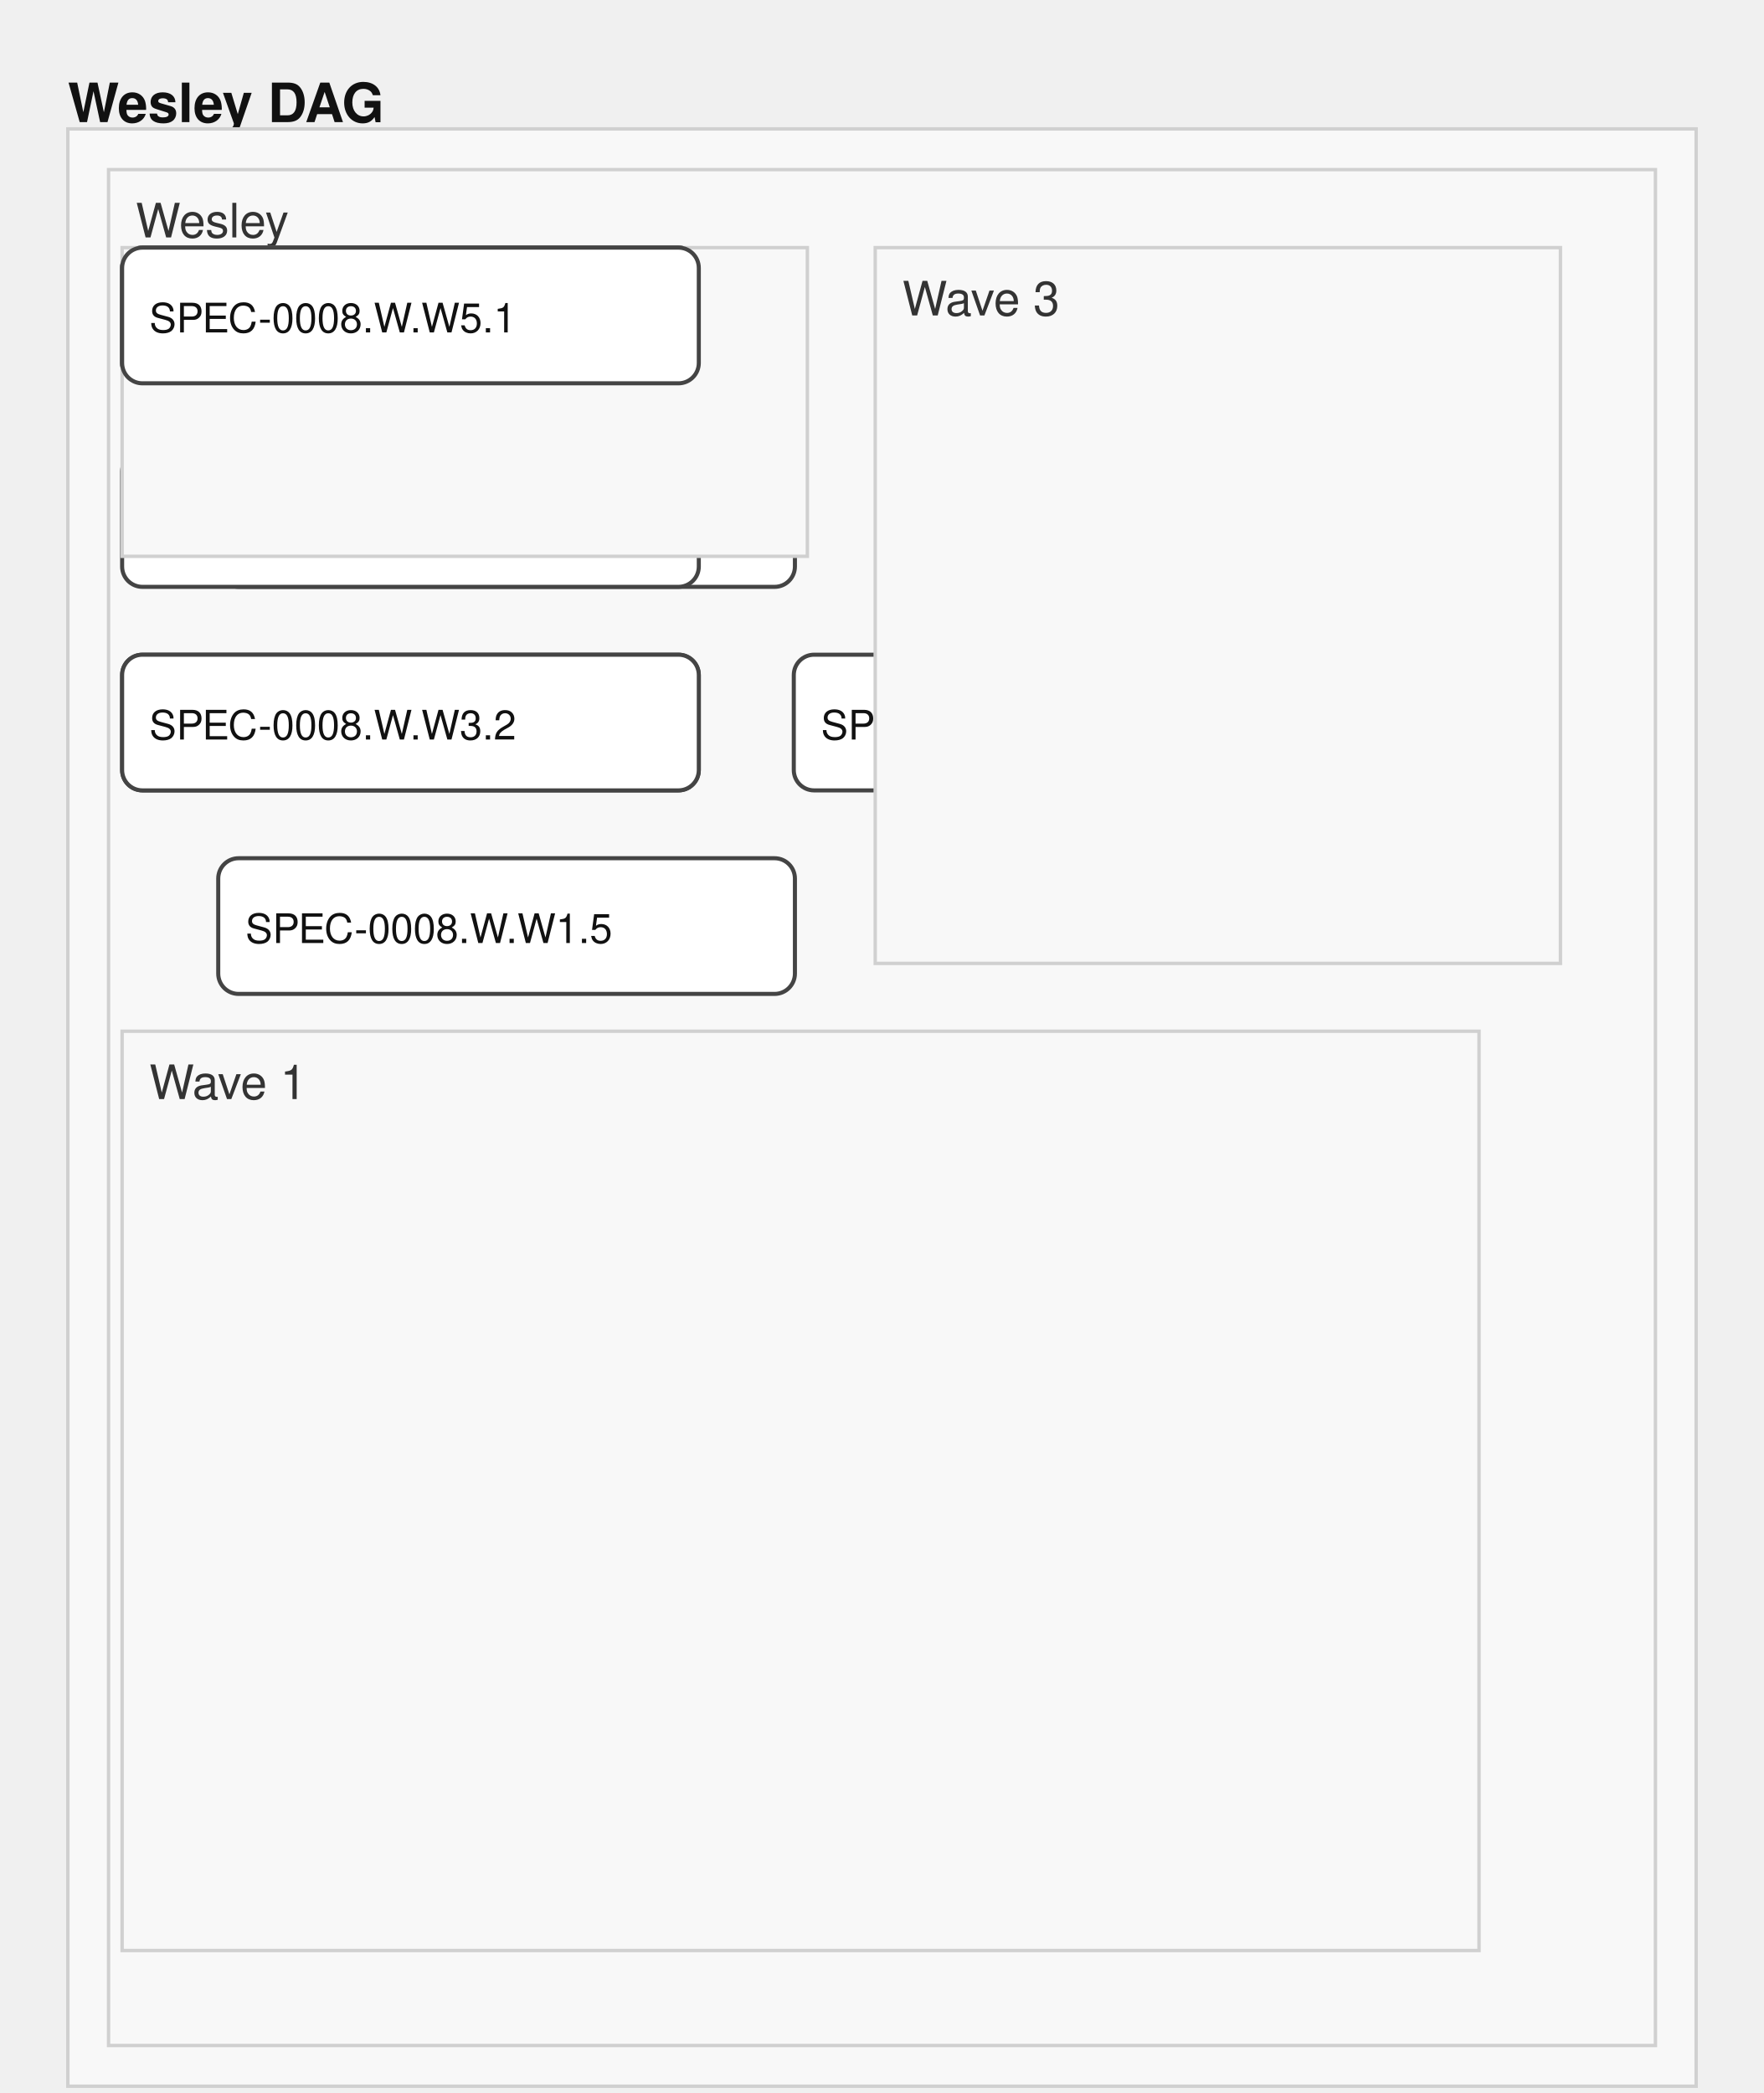
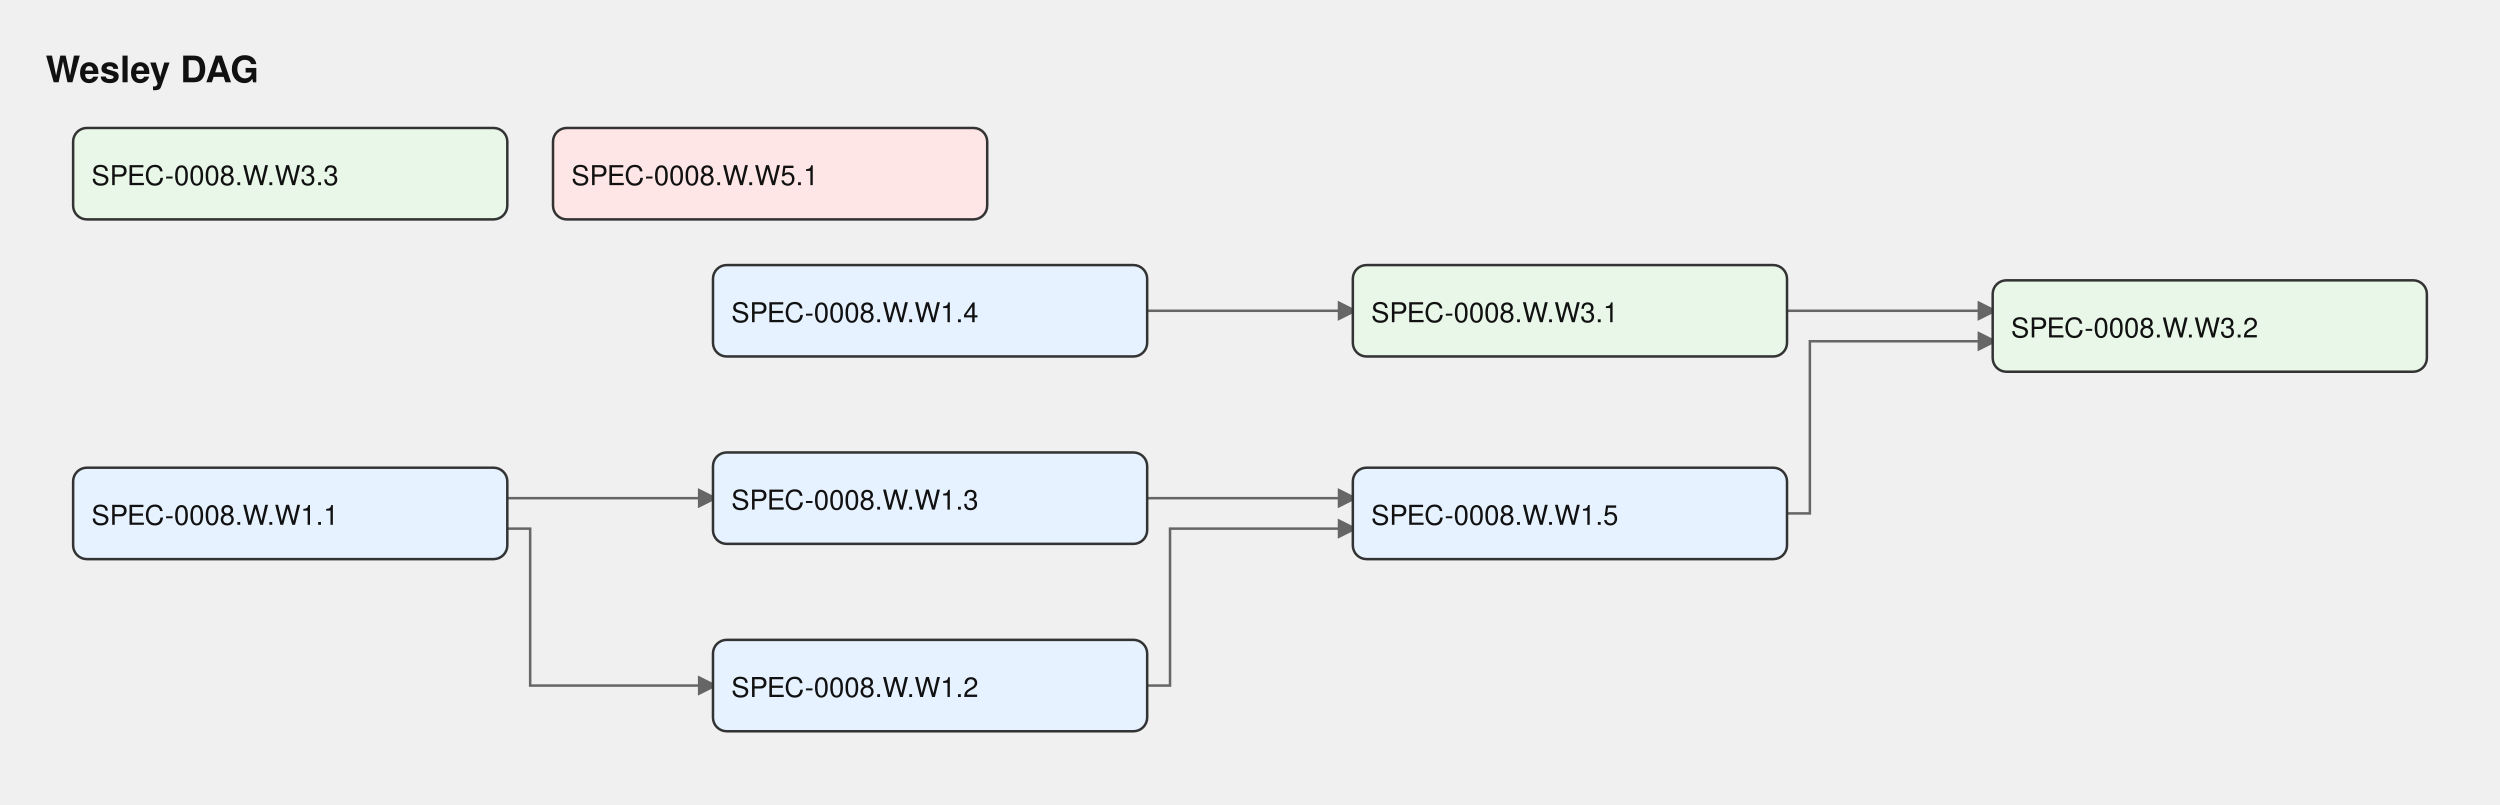
- <svg xmlns="http://www.w3.org/2000/svg" width="520" height="617" viewBox="0 0 520 617">
+ <svg xmlns="http://www.w3.org/2000/svg" width="1094" height="352" viewBox="0 0 1094 352">
  <style>
-     .group { fill: #f8f8f8; stroke: #d0d0d0; stroke-width: 1; }
-     .group-title { font: 14px Helvetica, Arial, sans-serif; fill: #333; }
-     .node { fill: #ffffff; stroke: #444; stroke-width: 1.2; rx: 6; }
+     .node { stroke: #333; stroke-width: 1.1; rx: 6; }
    .node-text { font: 12px Helvetica, Arial, sans-serif; fill: #111; }
-     .edge { fill: none; stroke: #555; stroke-width: 1.1; }
+     .edge { fill: none; stroke: #666; stroke-width: 1.1; }
    .title { font: 16px Helvetica, Arial, sans-serif; fill: #111; font-weight: 600; }
+     .wave1 { fill: #e6f2ff; }
+     .wave2 { fill: #fff2cc; }
+     .wave3 { fill: #e8f7e8; }
+     .wave4 { fill: #f3e8ff; }
+     .wave5 { fill: #ffe6e6; }
  </style>
  <defs>
    <marker id="arrow" markerWidth="8" markerHeight="8" refX="6" refY="4" orient="auto" markerUnits="strokeWidth">
-       <path d="M0,0 L8,4 L0,8 z" fill="#555" />
+       <path d="M0,0 L8,4 L0,8 z" fill="#666" />
    </marker>
  </defs>
  <text class="title" x="20" y="36">Wesley DAG</text>
-   <path class="edge" d="M177.667,173 L177.667,183 L319,183 L319,193" marker-end="url(#arrow)" />
-   <path class="edge" d="M121,173 L121,193" marker-end="url(#arrow)" />
-   <path class="edge" d="M319,233 L319,243 L177.667,243 L177.667,253" marker-end="url(#arrow)" />
-   <path class="edge" d="M121,233 L121,253" marker-end="url(#arrow)" />
-   <path class="edge" d="M121,173 L121,193" marker-end="url(#arrow)" />
-   <rect class="group" x="20" y="38" width="480" height="577" />
-   <rect class="group" x="32" y="50" width="456" height="553" />
-   <text class="group-title" x="40" y="70">Wesley</text>
-   <rect class="group" x="36" y="304" width="400" height="271" />
-   <text class="group-title" x="44" y="324">Wave 1</text>
-   <rect class="node" x="64.333" y="133" width="170" height="40" />
-   <text class="node-text" x="72.333" y="158">SPEC-0008.W.W1.1</text>
-   <rect class="node" x="234" y="193" width="170" height="40" />
-   <text class="node-text" x="242" y="218">SPEC-0008.W.W1.2</text>
-   <rect class="node" x="36" y="193" width="170" height="40" />
-   <text class="node-text" x="44" y="218">SPEC-0008.W.W1.3</text>
-   <rect class="node" x="36" y="73" width="170" height="40" />
-   <text class="node-text" x="44" y="98">SPEC-0008.W.W1.4</text>
-   <rect class="node" x="64.333" y="253" width="170" height="40" />
-   <text class="node-text" x="72.333" y="278">SPEC-0008.W.W1.5</text>
-   <rect class="group" x="258" y="73" width="202" height="211" />
-   <text class="group-title" x="266" y="93">Wave 3</text>
-   <rect class="node" x="36" y="133" width="170" height="40" />
-   <text class="node-text" x="44" y="158">SPEC-0008.W.W3.1</text>
-   <rect class="node" x="36" y="193" width="170" height="40" />
-   <text class="node-text" x="44" y="218">SPEC-0008.W.W3.2</text>
-   <rect class="node" x="36" y="73" width="170" height="40" />
-   <text class="node-text" x="44" y="98">SPEC-0008.W.W3.3</text>
-   <rect class="group" x="36" y="73" width="202" height="91" />
-   <text class="group-title" x="44" y="93">Wave 5</text>
-   <rect class="node" x="36" y="73" width="170" height="40" />
-   <text class="node-text" x="44" y="98">SPEC-0008.W.W5.1</text>
+   <path class="edge" d="M222,231.333 L232,231.333 L232,300 L312,300" marker-end="url(#arrow)" />
+   <path class="edge" d="M222,218 L312,218" marker-end="url(#arrow)" />
+   <path class="edge" d="M502,300 L512,300 L512,231.333 L592,231.333" marker-end="url(#arrow)" />
+   <path class="edge" d="M502,218 L592,218" marker-end="url(#arrow)" />
+   <path class="edge" d="M502,136 L592,136" marker-end="url(#arrow)" />
+   <path class="edge" d="M782,224.667 L792,224.667 L792,149.333 L872,149.333" marker-end="url(#arrow)" />
+   <path class="edge" d="M782,136 L872,136" marker-end="url(#arrow)" />
+   <rect class="node wave1" x="32" y="204.667" width="190" height="40" />
+   <text class="node-text" x="40" y="229.667">SPEC-0008.W.W1.1</text>
+   <rect class="node wave1" x="312" y="280" width="190" height="40" />
+   <text class="node-text" x="320" y="305">SPEC-0008.W.W1.2</text>
+   <rect class="node wave1" x="312" y="198" width="190" height="40" />
+   <text class="node-text" x="320" y="223">SPEC-0008.W.W1.3</text>
+   <rect class="node wave1" x="312" y="116" width="190" height="40" />
+   <text class="node-text" x="320" y="141">SPEC-0008.W.W1.4</text>
+   <rect class="node wave1" x="592" y="204.667" width="190" height="40" />
+   <text class="node-text" x="600" y="229.667">SPEC-0008.W.W1.5</text>
+   <rect class="node wave3" x="592" y="116" width="190" height="40" />
+   <text class="node-text" x="600" y="141">SPEC-0008.W.W3.1</text>
+   <rect class="node wave3" x="872" y="122.667" width="190" height="40" />
+   <text class="node-text" x="880" y="147.667">SPEC-0008.W.W3.2</text>
+   <rect class="node wave3" x="32" y="56" width="190" height="40" />
+   <text class="node-text" x="40" y="81">SPEC-0008.W.W3.3</text>
+   <rect class="node wave5" x="242" y="56" width="190" height="40" />
+   <text class="node-text" x="250" y="81">SPEC-0008.W.W5.1</text>
</svg>
